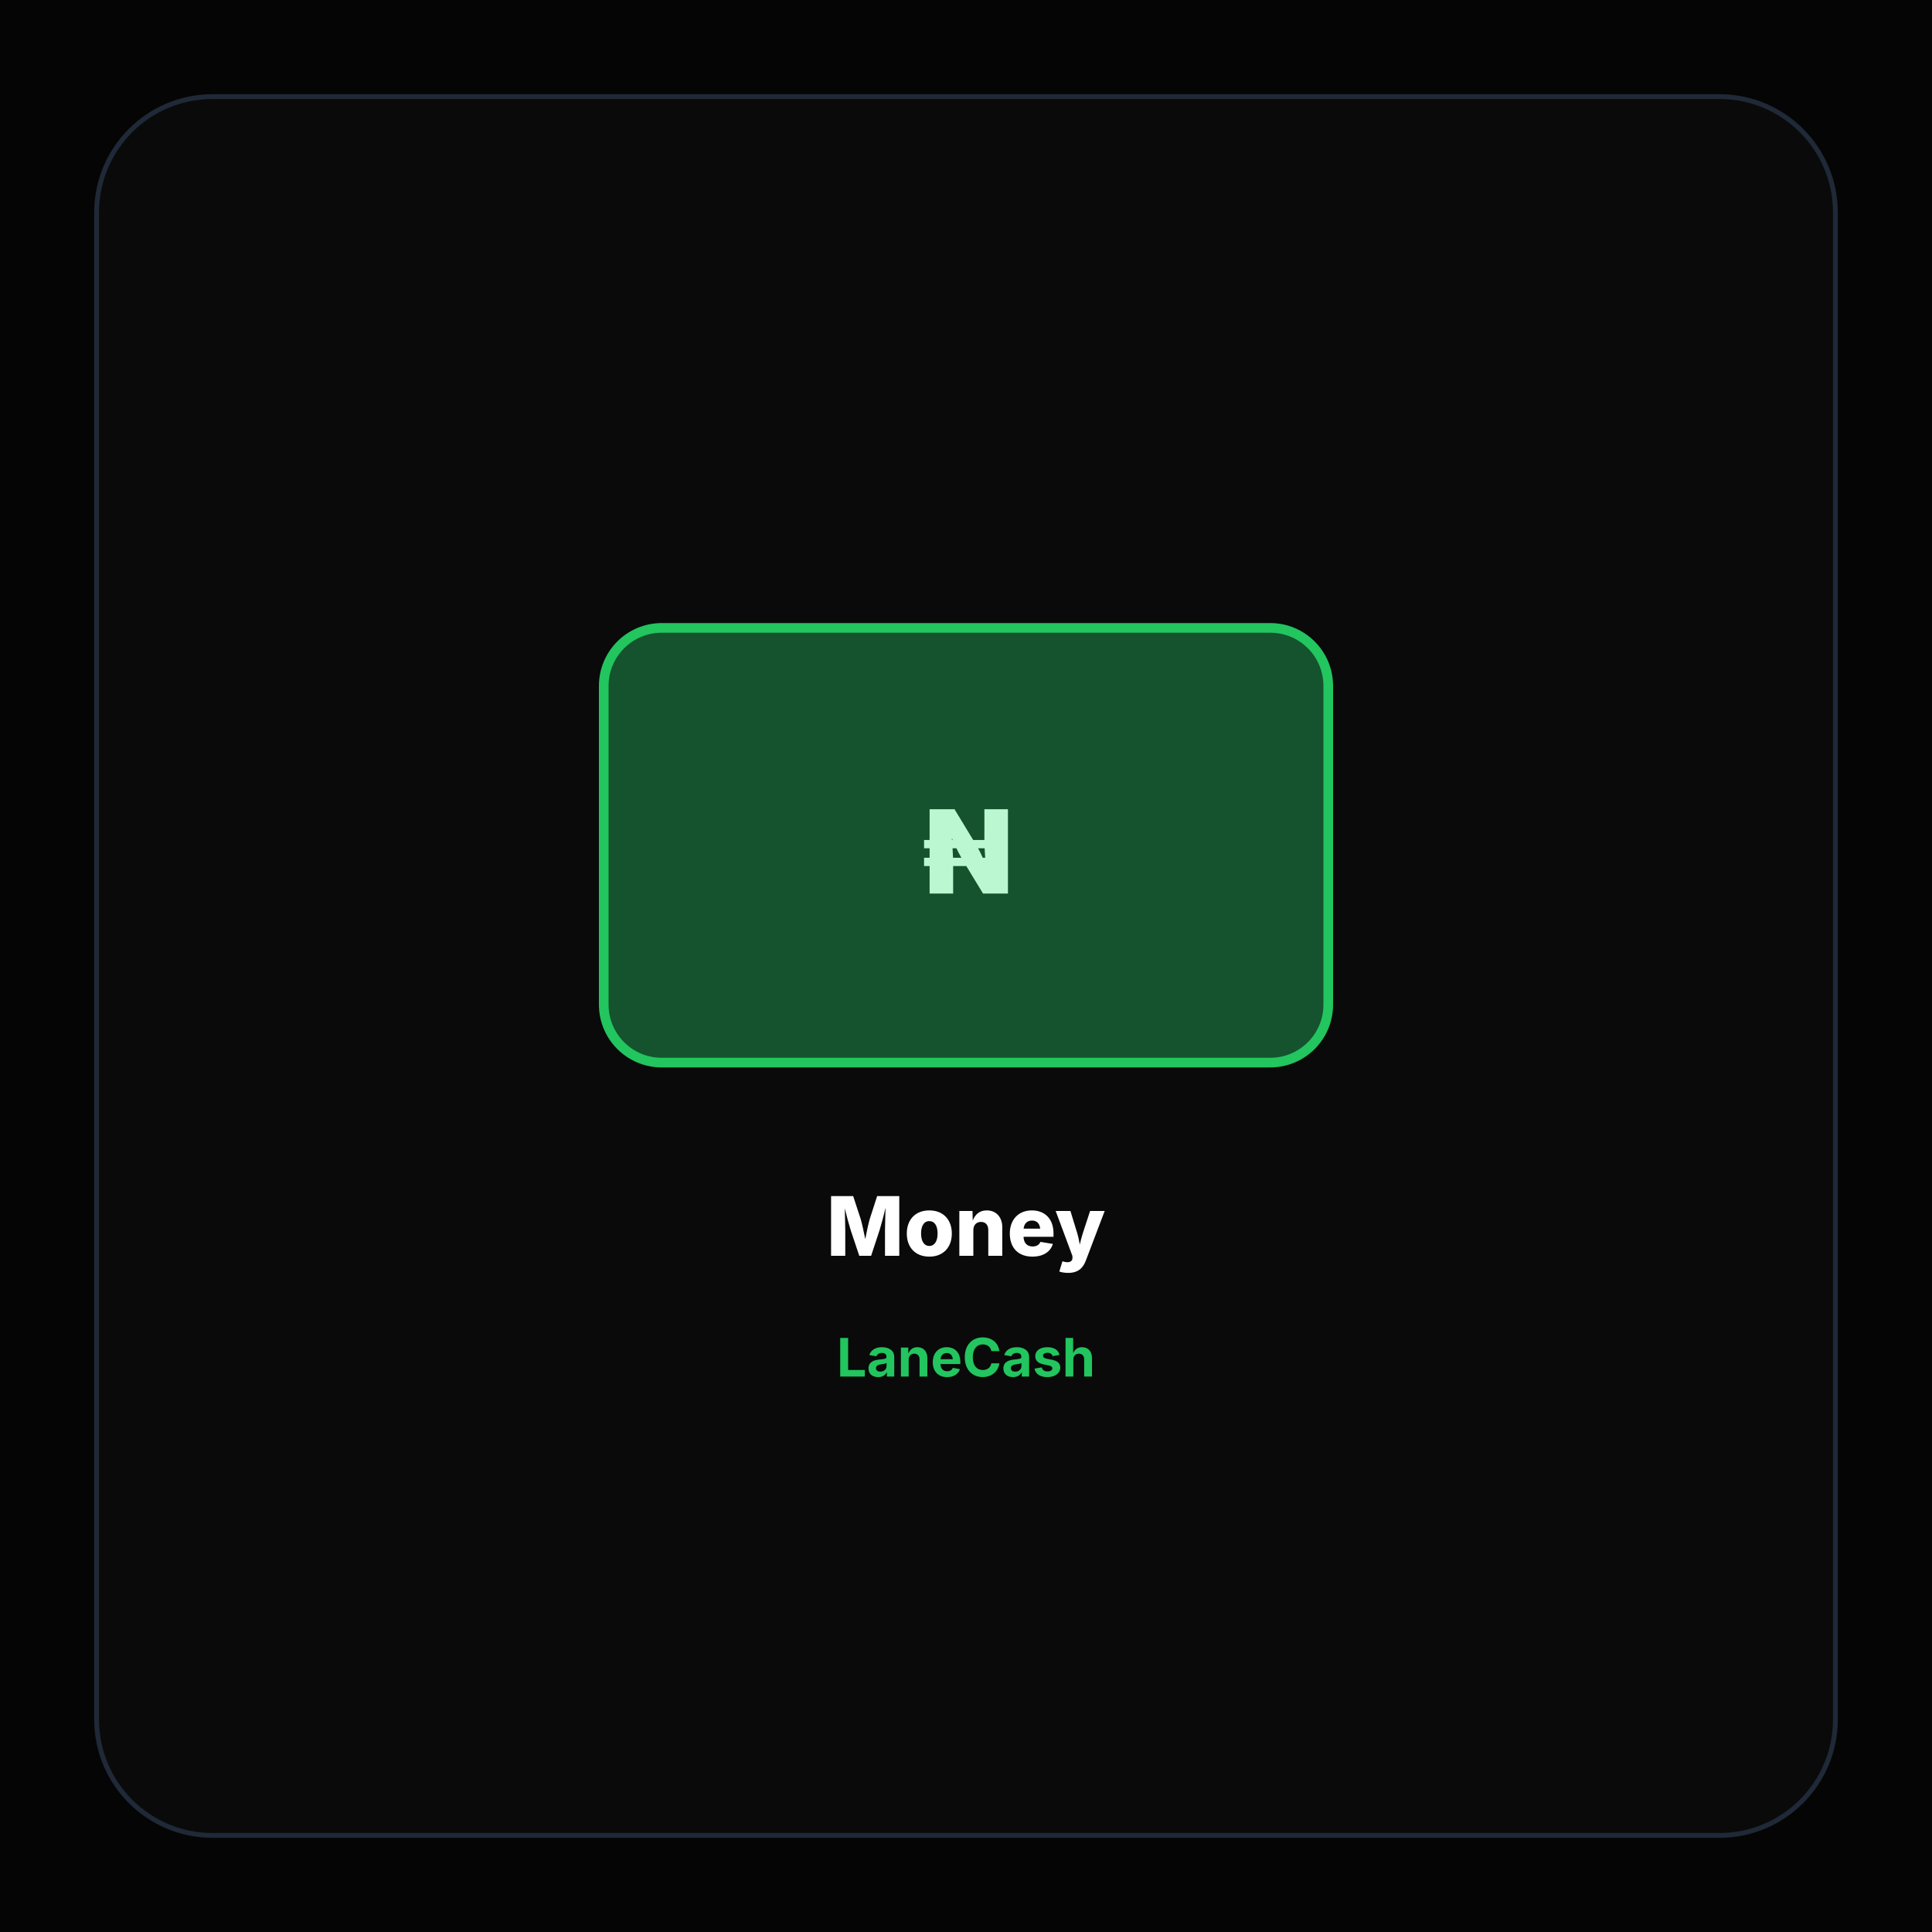
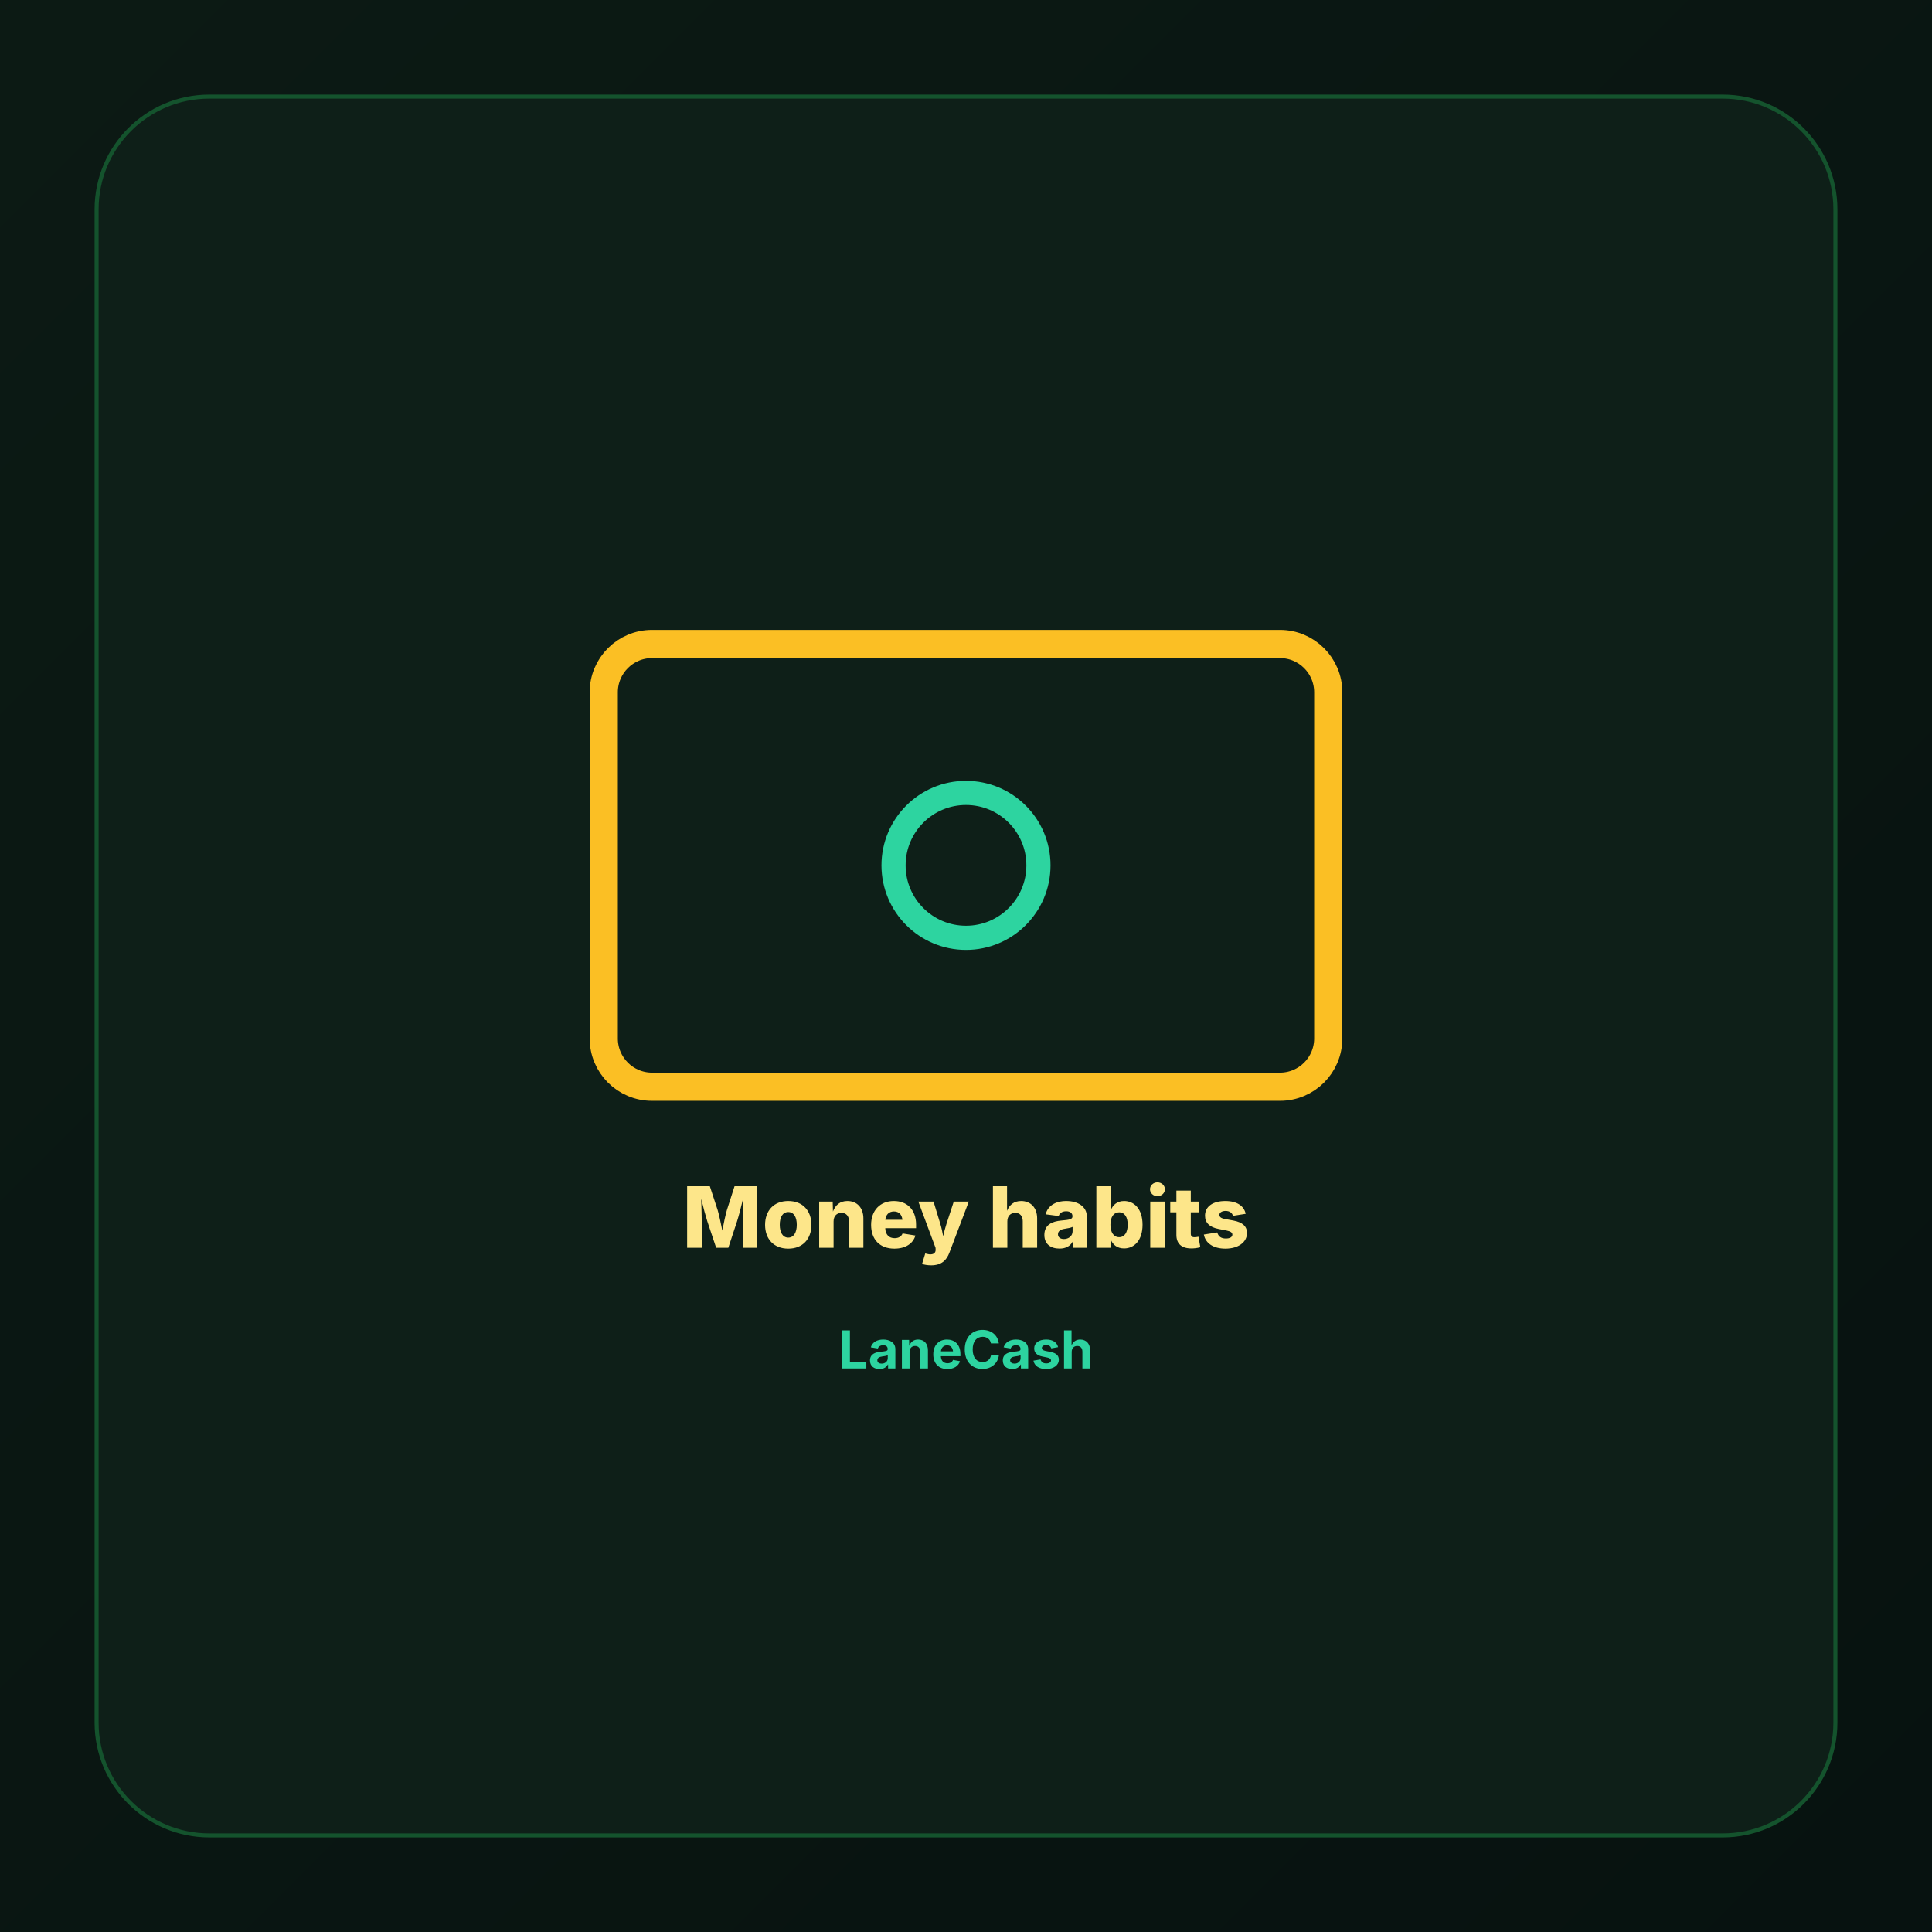
- <svg xmlns="http://www.w3.org/2000/svg" width="800" height="800" viewBox="0 0 800 800">
-   <rect width="800" height="800" fill="#050505" />
-   <rect x="40" y="40" width="720" height="720" rx="48" fill="#0a0a0a" stroke="#1f2937" stroke-width="2" />
-   <rect x="250" y="260" width="300" height="180" rx="24" fill="#14532d" stroke="#22c55e" stroke-width="4" />
-   <text x="400" y="370" text-anchor="middle" font-family="Inter,Arial,sans-serif" font-size="48" font-weight="900" fill="#bbf7d0">₦</text>
-   <text x="400" y="520" text-anchor="middle" font-family="Inter,Arial,sans-serif" font-size="34" font-weight="800" fill="#fff">Money</text>
-   <text x="400" y="570" text-anchor="middle" font-family="Inter,Arial,sans-serif" font-size="22" font-weight="700" fill="#22c55e">LaneCash</text>
+ <svg xmlns="http://www.w3.org/2000/svg" width="960" height="960" viewBox="0 0 960 960">
+   <defs>
+     <linearGradient id="g" x1="0" y1="0" x2="1" y2="1">
+       <stop offset="0%" stop-color="#0c1a14" />
+       <stop offset="100%" stop-color="#071210" />
+     </linearGradient>
+   </defs>
+   <rect width="960" height="960" fill="url(#g)" />
+   <rect x="48" y="48" width="864" height="864" rx="56" fill="#0e1f18" stroke="#14532d" stroke-width="2" />
+   <rect x="300" y="320" width="360" height="220" rx="24" fill="none" stroke="#fbbf24" stroke-width="14" />
+   <circle cx="480" cy="430" r="36" fill="none" stroke="#2dd4a0" stroke-width="12" />
+   <text x="480" y="620" text-anchor="middle" font-family="Inter,Arial,sans-serif" font-size="42" font-weight="800" fill="#fde68a">Money habits</text>
+   <text x="480" y="680" text-anchor="middle" font-family="Inter,Arial,sans-serif" font-size="26" font-weight="700" fill="#2dd4a0">LaneCash</text>
</svg>
